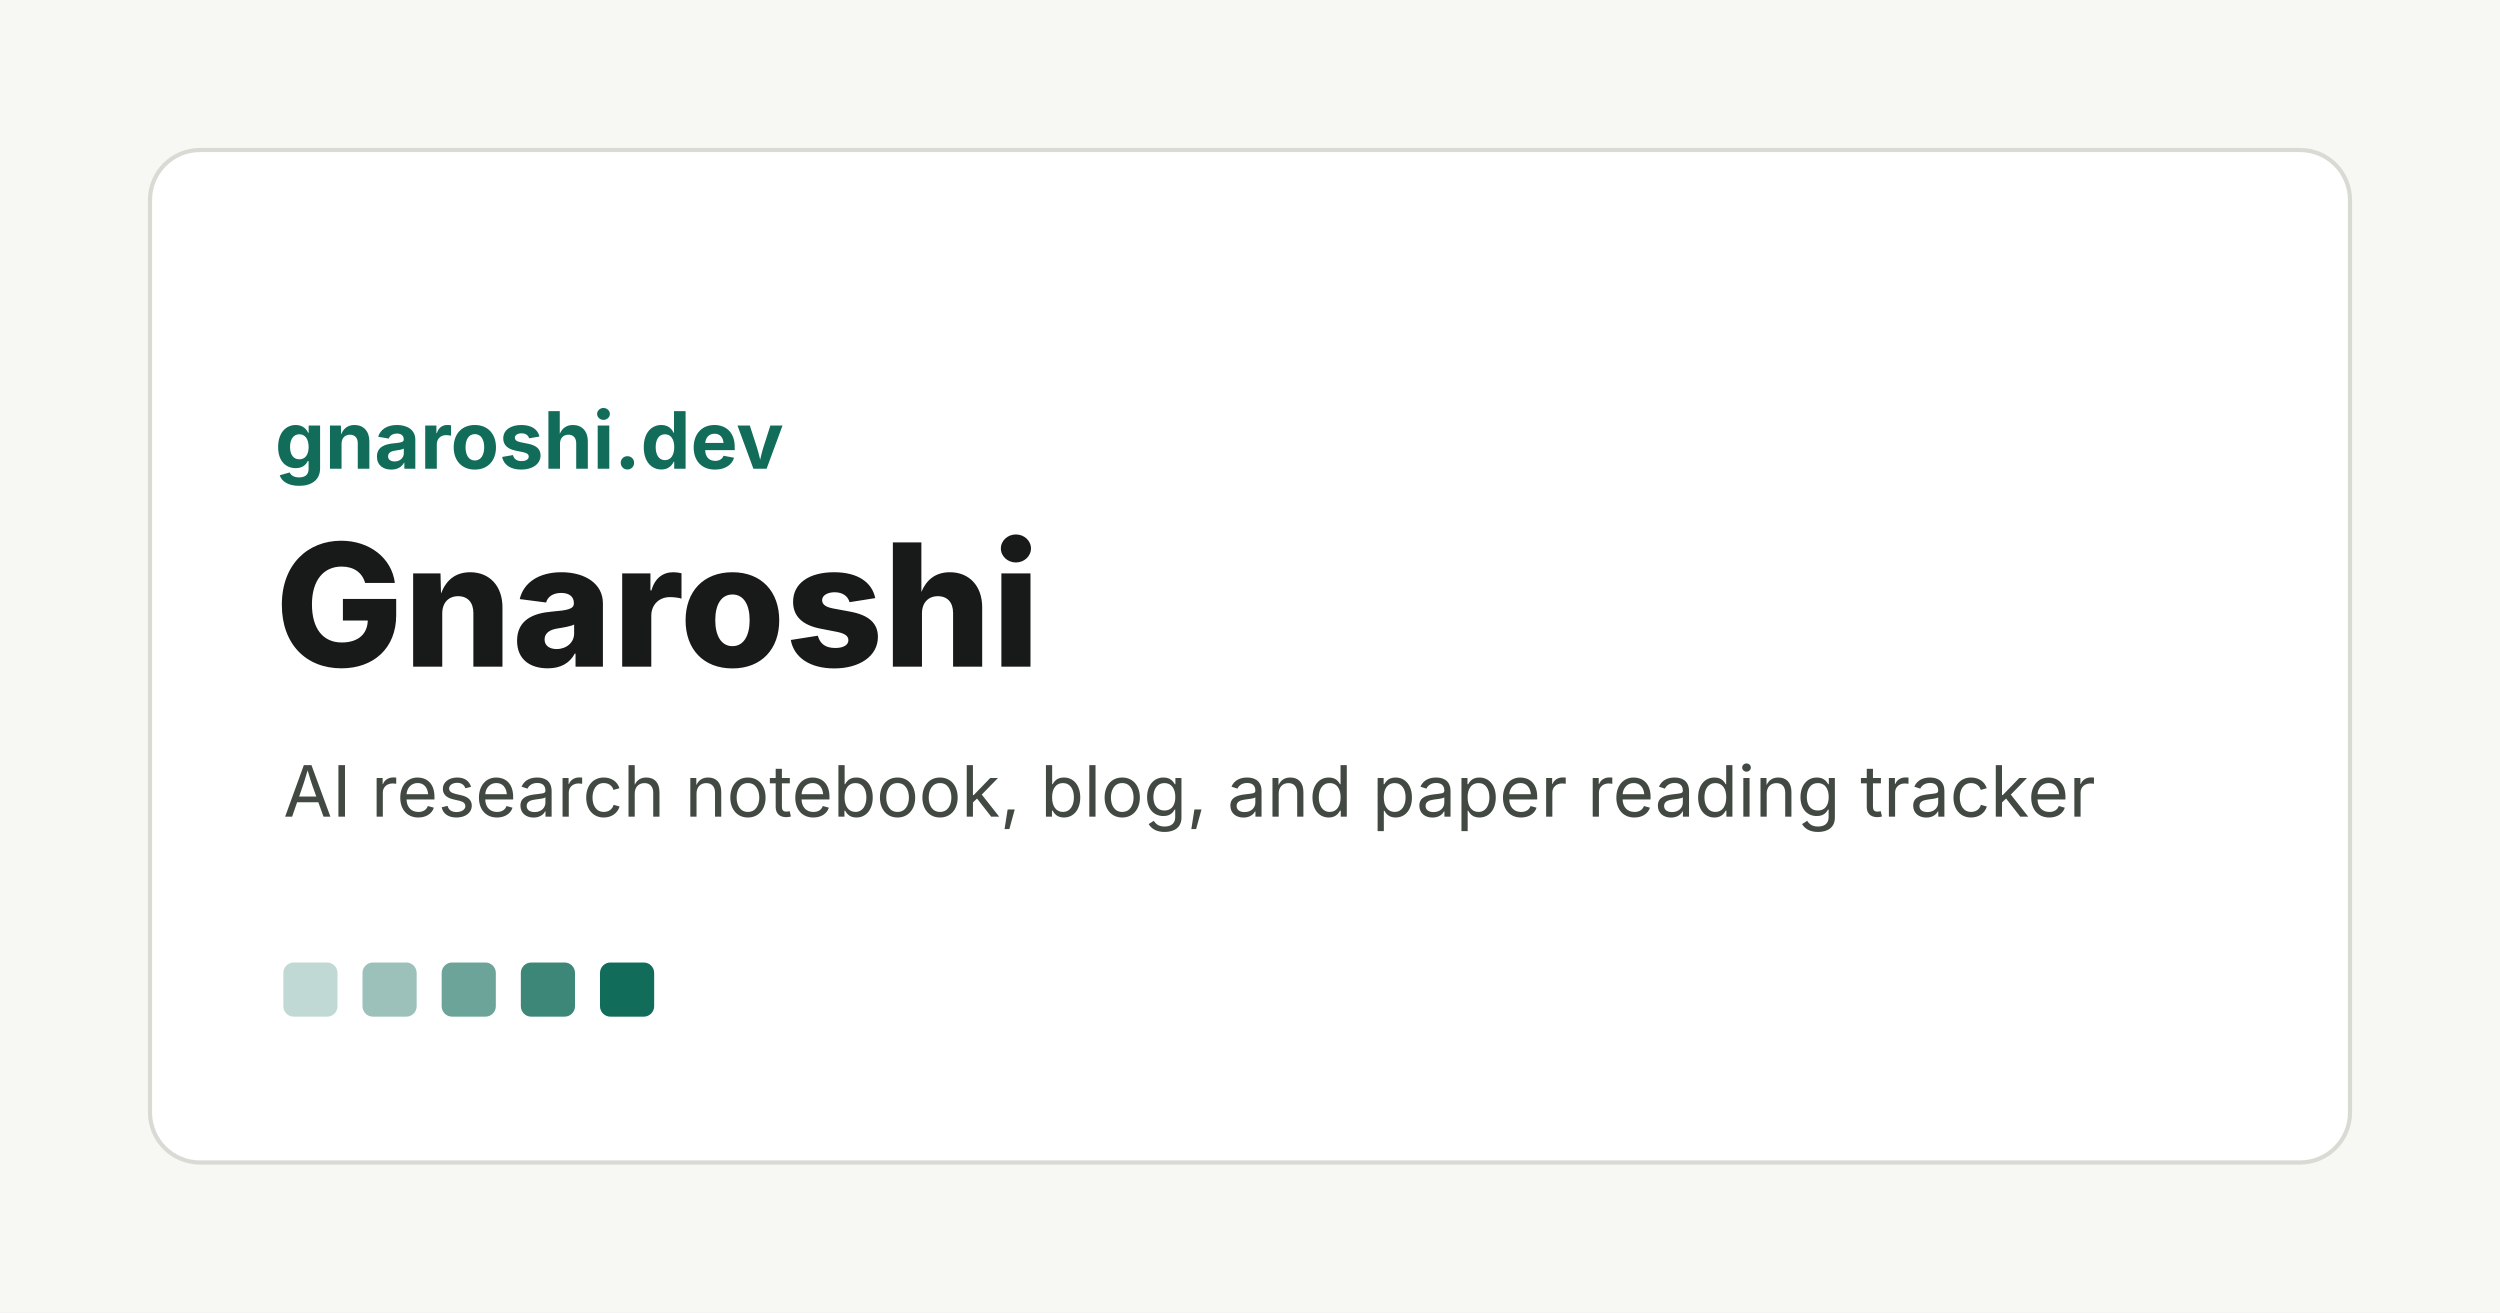
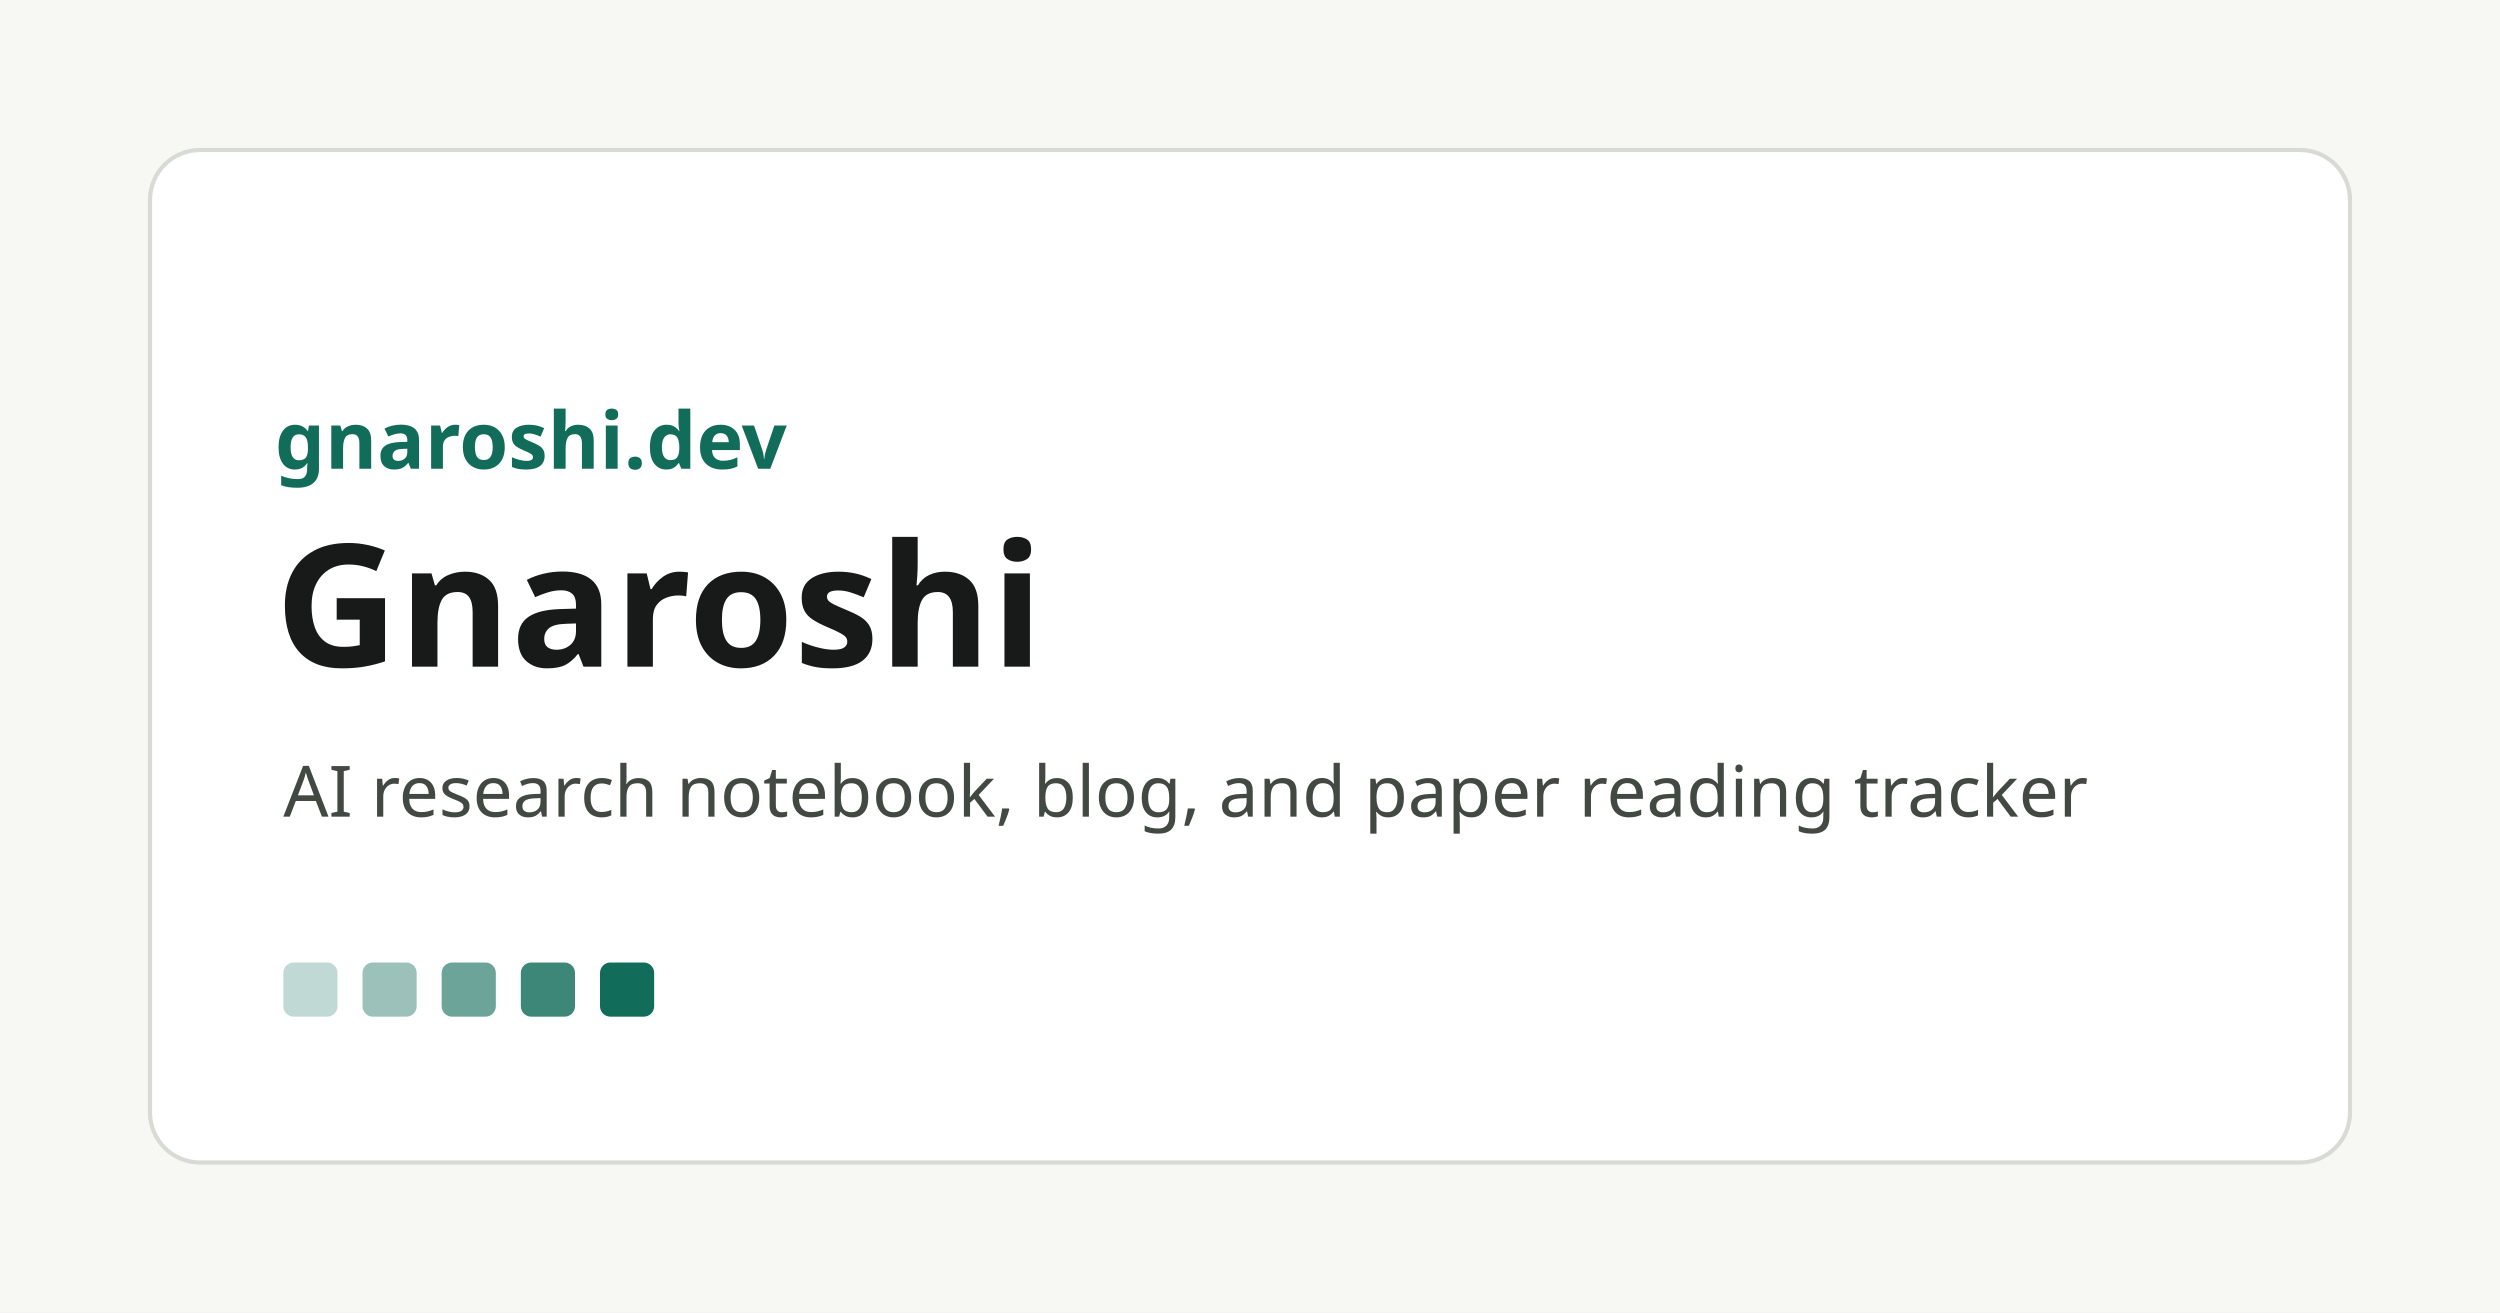
<svg xmlns="http://www.w3.org/2000/svg" width="1200" height="630" viewBox="0 0 1200 630" role="img" aria-labelledby="title desc">
  <rect width="1200" height="630" fill="#f7f7f4" />
  <rect x="72" y="72" width="1056" height="486" rx="24" fill="#ffffff" stroke="#d7dbd3" stroke-width="2" />
-   <text x="132" y="225" fill="#116c5a" font-family="ui-sans-serif, system-ui, -apple-system, BlinkMacSystemFont, 'Segoe UI', sans-serif" font-size="38" font-weight="700">gnaroshi.dev</text>
-   <text x="132" y="320" fill="#171a18" font-family="ui-sans-serif, system-ui, -apple-system, BlinkMacSystemFont, 'Segoe UI', sans-serif" font-size="82" font-weight="800">Gnaroshi</text>
-   <text x="136" y="392" fill="#424942" font-family="ui-sans-serif, system-ui, -apple-system, BlinkMacSystemFont, 'Segoe UI', sans-serif" font-size="34">AI research notebook, blog, and paper reading tracker</text>
+   <text x="132" y="225" fill="#116c5a" font-family="sans-serif" font-size="38" font-weight="700">gnaroshi.dev</text>
+   <text x="132" y="320" fill="#171a18" font-family="sans-serif" font-size="82" font-weight="800">Gnaroshi</text>
+   <text x="136" y="392" fill="#424942" font-family="sans-serif" font-size="34">AI research notebook, blog, and paper reading tracker</text>
  <g fill="#116c5a">
    <rect x="136" y="462" width="26" height="26" rx="5" opacity="0.26" />
    <rect x="174" y="462" width="26" height="26" rx="5" opacity="0.42" />
    <rect x="212" y="462" width="26" height="26" rx="5" opacity="0.62" />
    <rect x="250" y="462" width="26" height="26" rx="5" opacity="0.82" />
    <rect x="288" y="462" width="26" height="26" rx="5" />
  </g>
</svg>
